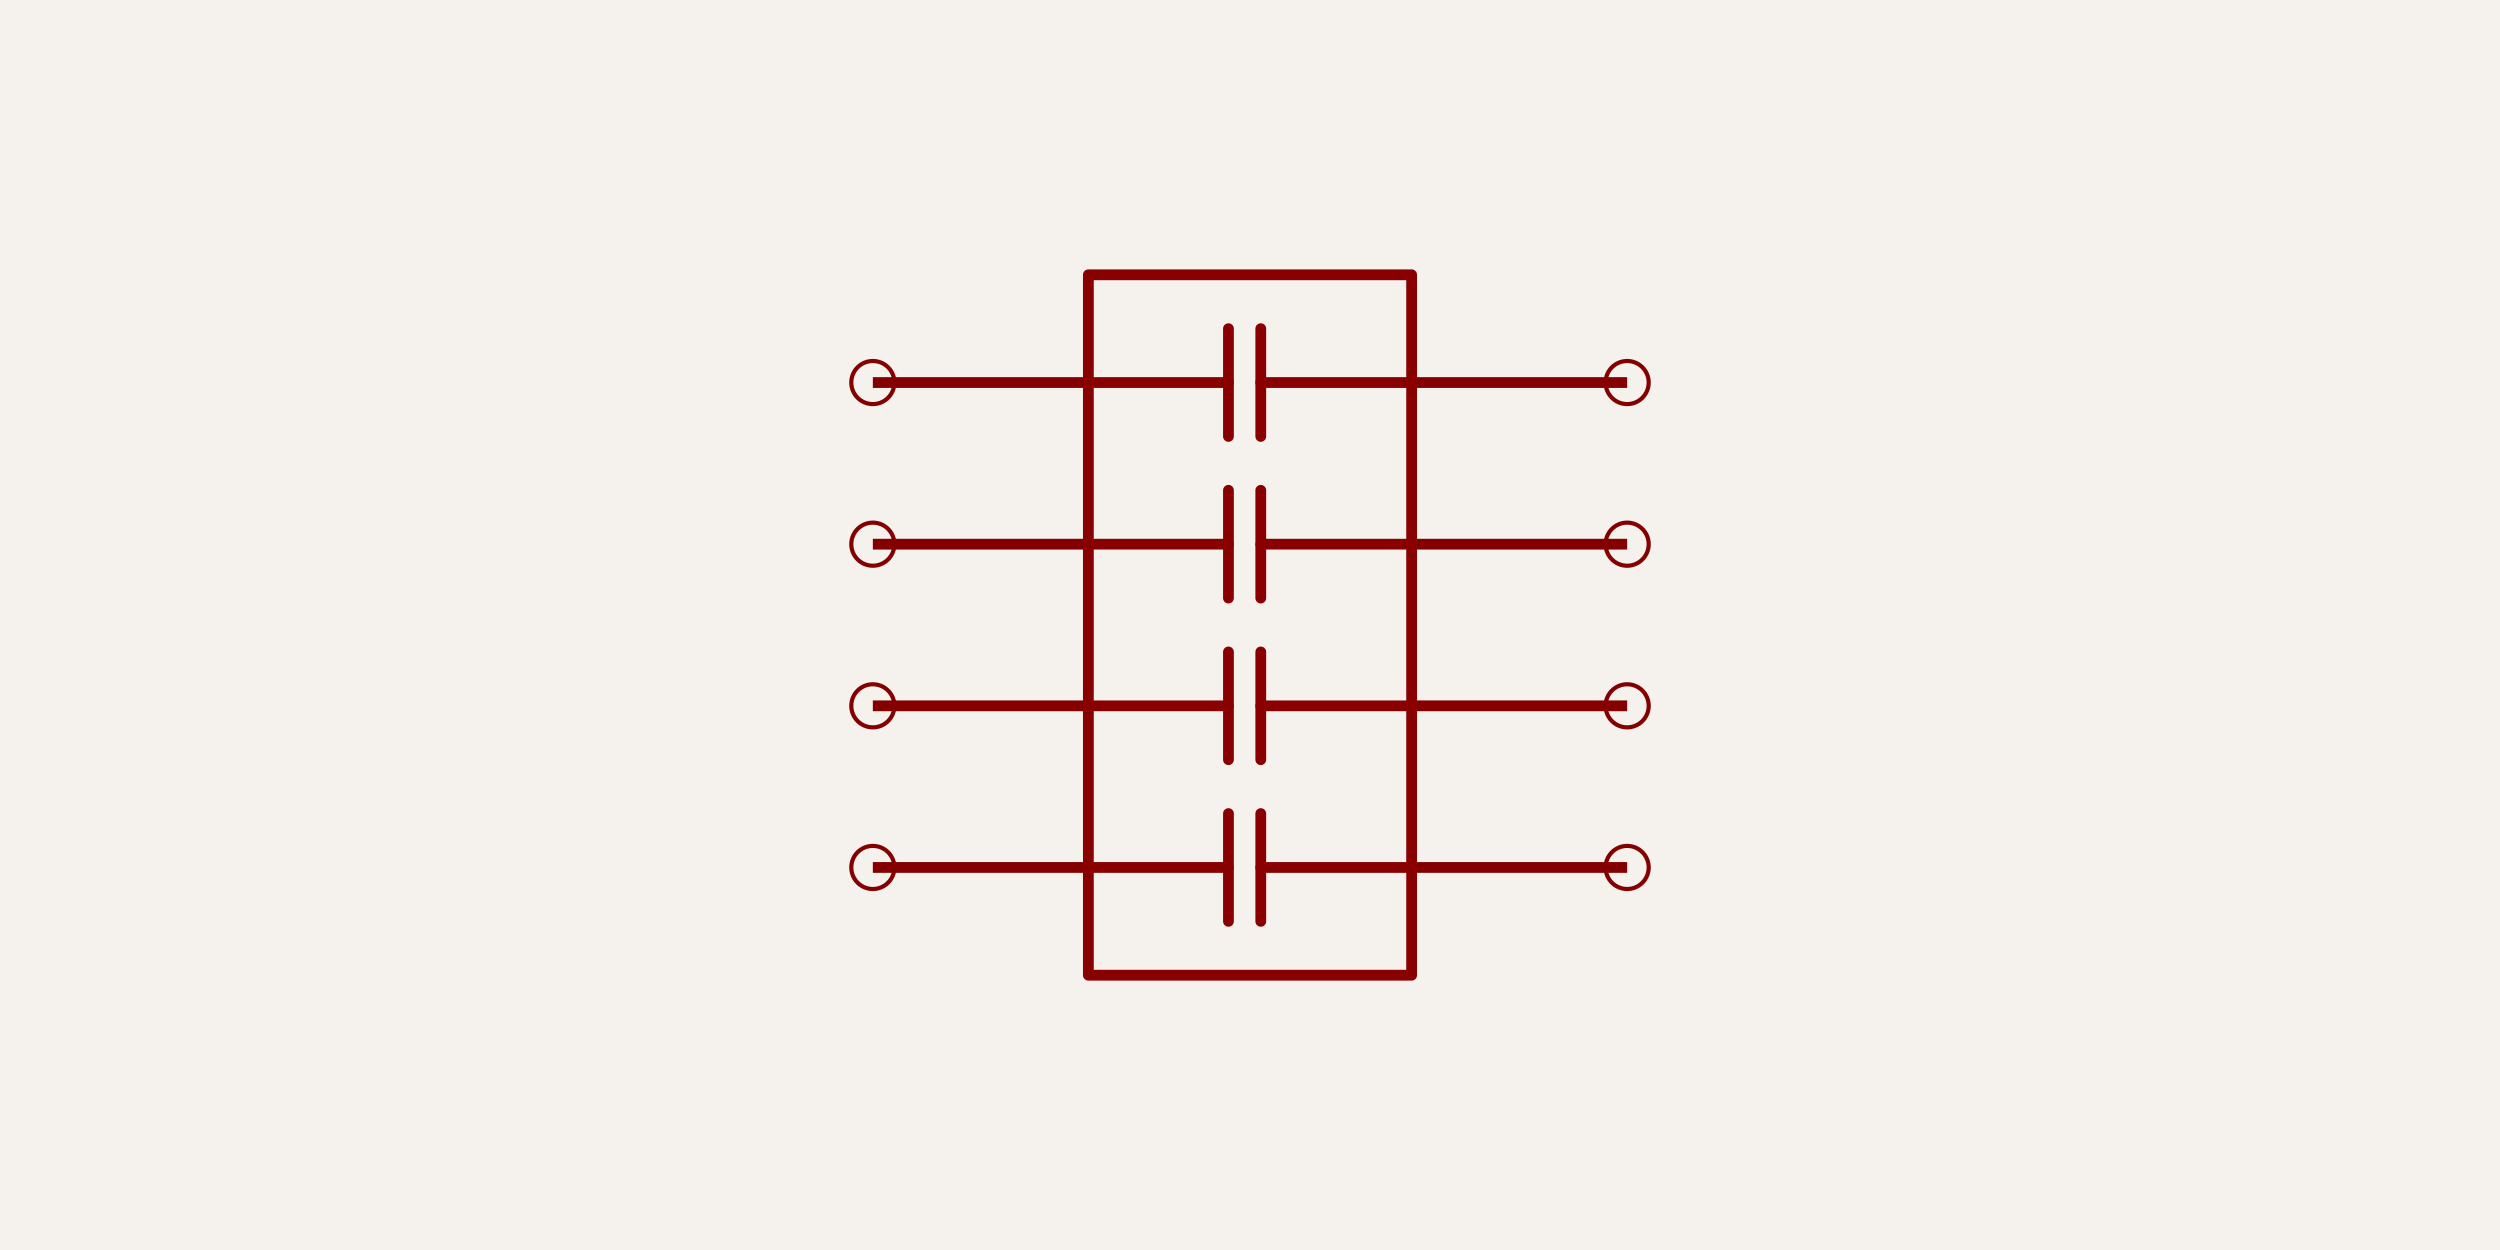
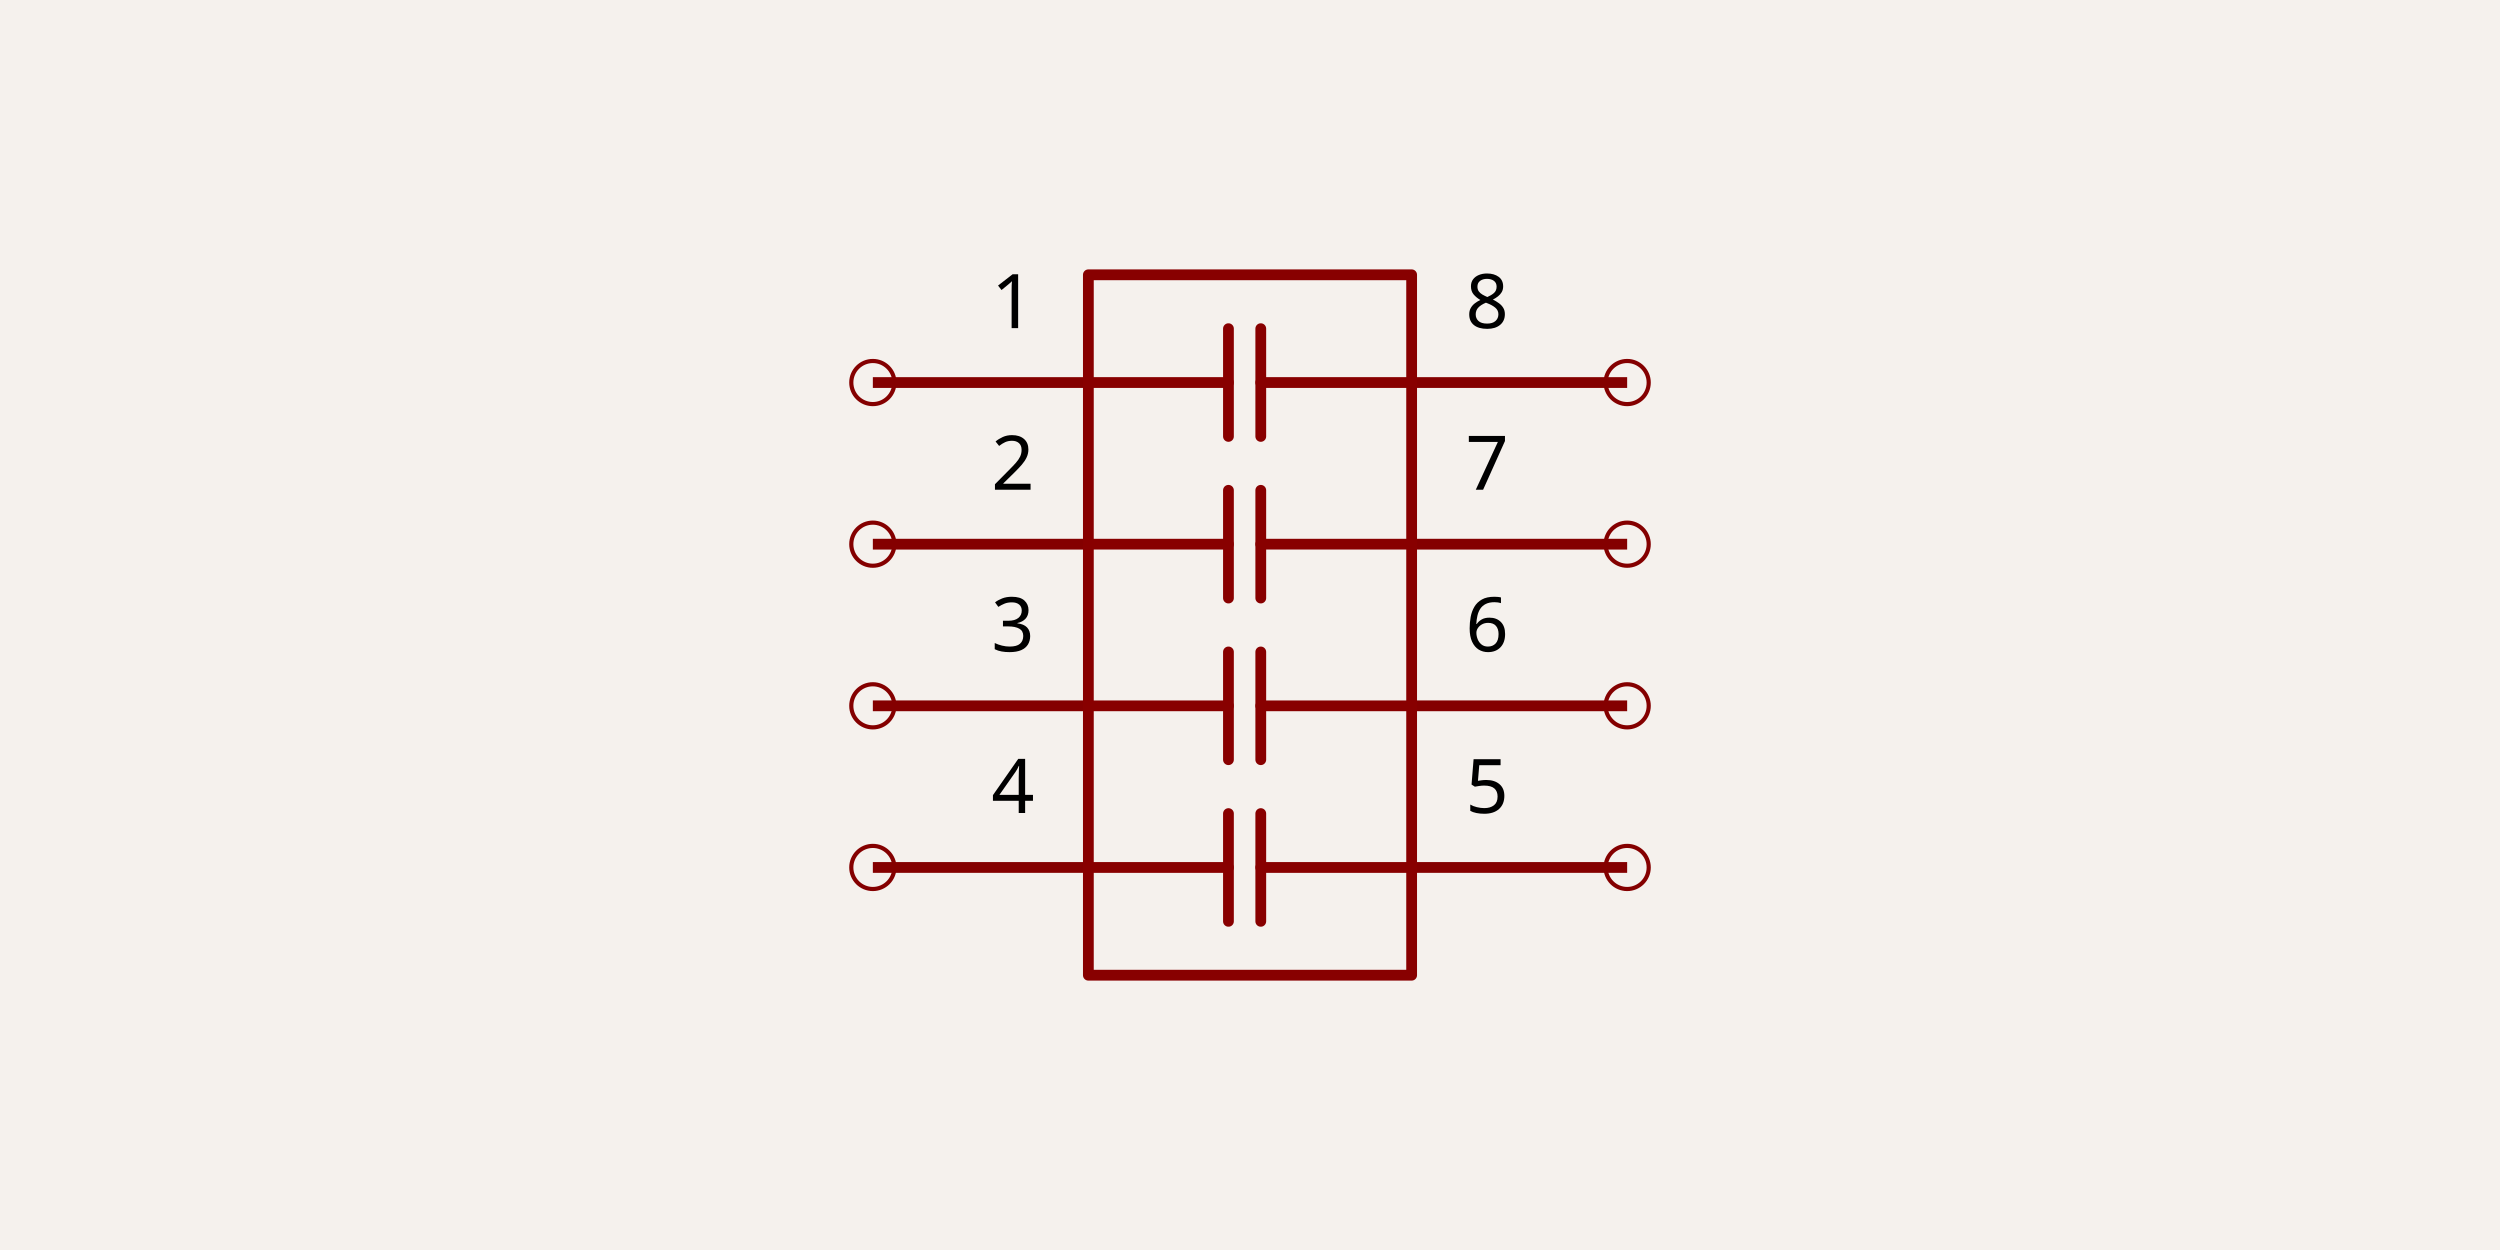
- <svg xmlns="http://www.w3.org/2000/svg" class="tscircuit-schematic" width="1200" height="600" style="background-color: rgb(245, 241, 237)" data-real-to-screen-transform="matrix(258.6206896552,0,0,-258.6206896552,600,302.5862068966)" data-software-used-string="@tscircuit/core@0.0.1393">
+ <svg xmlns="http://www.w3.org/2000/svg" class="tscircuit-schematic" width="1200" height="600" style="background-color: rgb(245, 241, 237)" data-real-to-screen-transform="matrix(258.6206896552,0,0,-258.6206896552,600,302.5862068966)" data-software-used-string="@tscircuit/core@0.0.1766">
  <style>
              .boundary { fill: rgb(245, 241, 237); }
              .schematic-boundary { fill: none; stroke: #fff; }
              .component { fill: none; stroke: rgb(132, 0, 0); }
              .chip { fill: rgb(255, 255, 194); stroke: rgb(132, 0, 0); }
              .component-pin { fill: none; stroke: rgb(132, 0, 0); }
              .text { font-family: sans-serif; fill: rgb(0, 150, 0); }
              .pin-number { fill: rgb(169, 0, 0); }
              .port-label { fill: rgb(0, 100, 100); }
              .component-name { fill: rgb(0, 100, 100); }
              .schematic-port-hover circle { opacity: 1; fill: none; stroke: rgb(132, 0, 0); stroke-width: 2px; }
            </style>
  <rect class="boundary" x="0" y="0" width="1200" height="600" />
  <g class="sch-component" data-circuit-json-type="schematic_component" data-schematic-component-id="schematic_component_0">
    <line class="sch-line" x1="418.966" y1="183.621" x2="522.414" y2="183.621" stroke="rgba(132, 0, 0)" stroke-width="5.172" data-schematic-line-id="schematic_line_0" data-schematic-component-id="schematic_component_0" />
    <line class="sch-line" x1="418.966" y1="261.207" x2="522.414" y2="261.207" stroke="rgba(132, 0, 0)" stroke-width="5.172" data-schematic-line-id="schematic_line_1" data-schematic-component-id="schematic_component_0" />
    <line class="sch-line" x1="418.966" y1="338.793" x2="522.414" y2="338.793" stroke="rgba(132, 0, 0)" stroke-width="5.172" data-schematic-line-id="schematic_line_2" data-schematic-component-id="schematic_component_0" />
    <line class="sch-line" x1="418.966" y1="416.379" x2="522.414" y2="416.379" stroke="rgba(132, 0, 0)" stroke-width="5.172" data-schematic-line-id="schematic_line_3" data-schematic-component-id="schematic_component_0" />
    <line class="sch-line" x1="781.034" y1="416.379" x2="677.586" y2="416.379" stroke="rgba(132, 0, 0)" stroke-width="5.172" data-schematic-line-id="schematic_line_4" data-schematic-component-id="schematic_component_0" />
    <line class="sch-line" x1="781.034" y1="338.793" x2="677.586" y2="338.793" stroke="rgba(132, 0, 0)" stroke-width="5.172" data-schematic-line-id="schematic_line_5" data-schematic-component-id="schematic_component_0" />
    <line class="sch-line" x1="781.034" y1="261.207" x2="677.586" y2="261.207" stroke="rgba(132, 0, 0)" stroke-width="5.172" data-schematic-line-id="schematic_line_6" data-schematic-component-id="schematic_component_0" />
    <line class="sch-line" x1="781.034" y1="183.621" x2="677.586" y2="183.621" stroke="rgba(132, 0, 0)" stroke-width="5.172" data-schematic-line-id="schematic_line_7" data-schematic-component-id="schematic_component_0" />
    <path class="sch-path" d="M 677.586 468.103 L 522.414 468.103 L 522.414 131.897 L 677.586 131.897 L 677.586 468.103" stroke="#880000" stroke-width="5.172" fill="none" stroke-linecap="round" stroke-linejoin="round" data-schematic-component-id="schematic_component_0" />
    <path class="sch-path" d="M 589.655 157.759 L 589.655 209.483" stroke="#880000" stroke-width="5.172" fill="none" stroke-linecap="round" stroke-linejoin="round" data-schematic-component-id="schematic_component_0" />
    <path class="sch-path" d="M 605.172 157.759 L 605.172 209.483" stroke="#880000" stroke-width="5.172" fill="none" stroke-linecap="round" stroke-linejoin="round" data-schematic-component-id="schematic_component_0" />
    <path class="sch-path" d="M 522.414 183.621 L 589.655 183.621" stroke="#880000" stroke-width="5.172" fill="none" stroke-linecap="round" stroke-linejoin="round" data-schematic-component-id="schematic_component_0" />
    <path class="sch-path" d="M 605.172 183.621 L 677.586 183.621" stroke="#880000" stroke-width="5.172" fill="none" stroke-linecap="round" stroke-linejoin="round" data-schematic-component-id="schematic_component_0" />
    <path class="sch-path" d="M 589.655 235.345 L 589.655 287.069" stroke="#880000" stroke-width="5.172" fill="none" stroke-linecap="round" stroke-linejoin="round" data-schematic-component-id="schematic_component_0" />
    <path class="sch-path" d="M 605.172 235.345 L 605.172 287.069" stroke="#880000" stroke-width="5.172" fill="none" stroke-linecap="round" stroke-linejoin="round" data-schematic-component-id="schematic_component_0" />
    <path class="sch-path" d="M 522.414 261.207 L 589.655 261.207" stroke="#880000" stroke-width="5.172" fill="none" stroke-linecap="round" stroke-linejoin="round" data-schematic-component-id="schematic_component_0" />
    <path class="sch-path" d="M 605.172 261.207 L 677.586 261.207" stroke="#880000" stroke-width="5.172" fill="none" stroke-linecap="round" stroke-linejoin="round" data-schematic-component-id="schematic_component_0" />
    <path class="sch-path" d="M 589.655 312.931 L 589.655 364.655" stroke="#880000" stroke-width="5.172" fill="none" stroke-linecap="round" stroke-linejoin="round" data-schematic-component-id="schematic_component_0" />
    <path class="sch-path" d="M 605.172 312.931 L 605.172 364.655" stroke="#880000" stroke-width="5.172" fill="none" stroke-linecap="round" stroke-linejoin="round" data-schematic-component-id="schematic_component_0" />
    <path class="sch-path" d="M 522.414 338.793 L 589.655 338.793" stroke="#880000" stroke-width="5.172" fill="none" stroke-linecap="round" stroke-linejoin="round" data-schematic-component-id="schematic_component_0" />
    <path class="sch-path" d="M 605.172 338.793 L 677.586 338.793" stroke="#880000" stroke-width="5.172" fill="none" stroke-linecap="round" stroke-linejoin="round" data-schematic-component-id="schematic_component_0" />
    <path class="sch-path" d="M 589.655 390.517 L 589.655 442.241" stroke="#880000" stroke-width="5.172" fill="none" stroke-linecap="round" stroke-linejoin="round" data-schematic-component-id="schematic_component_0" />
    <path class="sch-path" d="M 605.172 390.517 L 605.172 442.241" stroke="#880000" stroke-width="5.172" fill="none" stroke-linecap="round" stroke-linejoin="round" data-schematic-component-id="schematic_component_0" />
    <path class="sch-path" d="M 522.414 416.379 L 589.655 416.379" stroke="#880000" stroke-width="5.172" fill="none" stroke-linecap="round" stroke-linejoin="round" data-schematic-component-id="schematic_component_0" />
    <path class="sch-path" d="M 605.172 416.379 L 677.586 416.379" stroke="#880000" stroke-width="5.172" fill="none" stroke-linecap="round" stroke-linejoin="round" data-schematic-component-id="schematic_component_0" />
  </g>
-   <g class="schematic-port-hover sch-port-hover" data-schematic-port-id="source_port_2">
+   <g class="schematic-port-hover sch-port-hover" data-schematic-port-id="source_port_0">
    <circle cx="418.966" cy="183.621" r="10.345" fill="red" opacity="0" />
  </g>
-   <g class="schematic-port-hover sch-port-hover" data-schematic-port-id="source_port_3">
+   <g class="schematic-port-hover sch-port-hover" data-schematic-port-id="source_port_1">
    <circle cx="418.966" cy="261.207" r="10.345" fill="red" opacity="0" />
  </g>
-   <g class="schematic-port-hover sch-port-hover" data-schematic-port-id="source_port_4">
+   <g class="schematic-port-hover sch-port-hover" data-schematic-port-id="source_port_2">
    <circle cx="418.966" cy="338.793" r="10.345" fill="red" opacity="0" />
  </g>
-   <g class="schematic-port-hover sch-port-hover" data-schematic-port-id="source_port_5">
+   <g class="schematic-port-hover sch-port-hover" data-schematic-port-id="source_port_3">
    <circle cx="418.966" cy="416.379" r="10.345" fill="red" opacity="0" />
  </g>
-   <g class="schematic-port-hover sch-port-hover" data-schematic-port-id="source_port_6">
+   <g class="schematic-port-hover sch-port-hover" data-schematic-port-id="source_port_4">
    <circle cx="781.034" cy="416.379" r="10.345" fill="red" opacity="0" />
  </g>
-   <g class="schematic-port-hover sch-port-hover" data-schematic-port-id="source_port_7">
+   <g class="schematic-port-hover sch-port-hover" data-schematic-port-id="source_port_5">
    <circle cx="781.034" cy="338.793" r="10.345" fill="red" opacity="0" />
  </g>
-   <g class="schematic-port-hover sch-port-hover" data-schematic-port-id="source_port_8">
+   <g class="schematic-port-hover sch-port-hover" data-schematic-port-id="source_port_6">
    <circle cx="781.034" cy="261.207" r="10.345" fill="red" opacity="0" />
  </g>
-   <g class="schematic-port-hover sch-port-hover" data-schematic-port-id="source_port_9">
+   <g class="schematic-port-hover sch-port-hover" data-schematic-port-id="source_port_7">
    <circle cx="781.034" cy="183.621" r="10.345" fill="red" opacity="0" />
  </g>
+   <text class="sch-text" x="496.552" y="168.103" fill="#000000" text-anchor="end" dominant-baseline="ideographic" font-family="sans-serif" font-size="36.207px" transform="rotate(0, 496.5517, 168.1034)">1</text>
+   <text class="sch-text" x="496.552" y="245.69" fill="#000000" text-anchor="end" dominant-baseline="ideographic" font-family="sans-serif" font-size="36.207px" transform="rotate(0, 496.5517, 245.6897)">2</text>
+   <text class="sch-text" x="496.552" y="323.276" fill="#000000" text-anchor="end" dominant-baseline="ideographic" font-family="sans-serif" font-size="36.207px" transform="rotate(0, 496.5517, 323.2759)">3</text>
+   <text class="sch-text" x="496.552" y="400.862" fill="#000000" text-anchor="end" dominant-baseline="ideographic" font-family="sans-serif" font-size="36.207px" transform="rotate(0, 496.5517, 400.8621)">4</text>
+   <text class="sch-text" x="703.448" y="400.862" fill="#000000" text-anchor="start" dominant-baseline="ideographic" font-family="sans-serif" font-size="36.207px" transform="rotate(0, 703.4483, 400.8621)">5</text>
+   <text class="sch-text" x="703.448" y="323.276" fill="#000000" text-anchor="start" dominant-baseline="ideographic" font-family="sans-serif" font-size="36.207px" transform="rotate(0, 703.4483, 323.2759)">6</text>
+   <text class="sch-text" x="703.448" y="245.69" fill="#000000" text-anchor="start" dominant-baseline="ideographic" font-family="sans-serif" font-size="36.207px" transform="rotate(0, 703.4483, 245.6897)">7</text>
+   <text class="sch-text" x="703.448" y="168.103" fill="#000000" text-anchor="start" dominant-baseline="ideographic" font-family="sans-serif" font-size="36.207px" transform="rotate(0, 703.4483, 168.1034)">8</text>
</svg>
